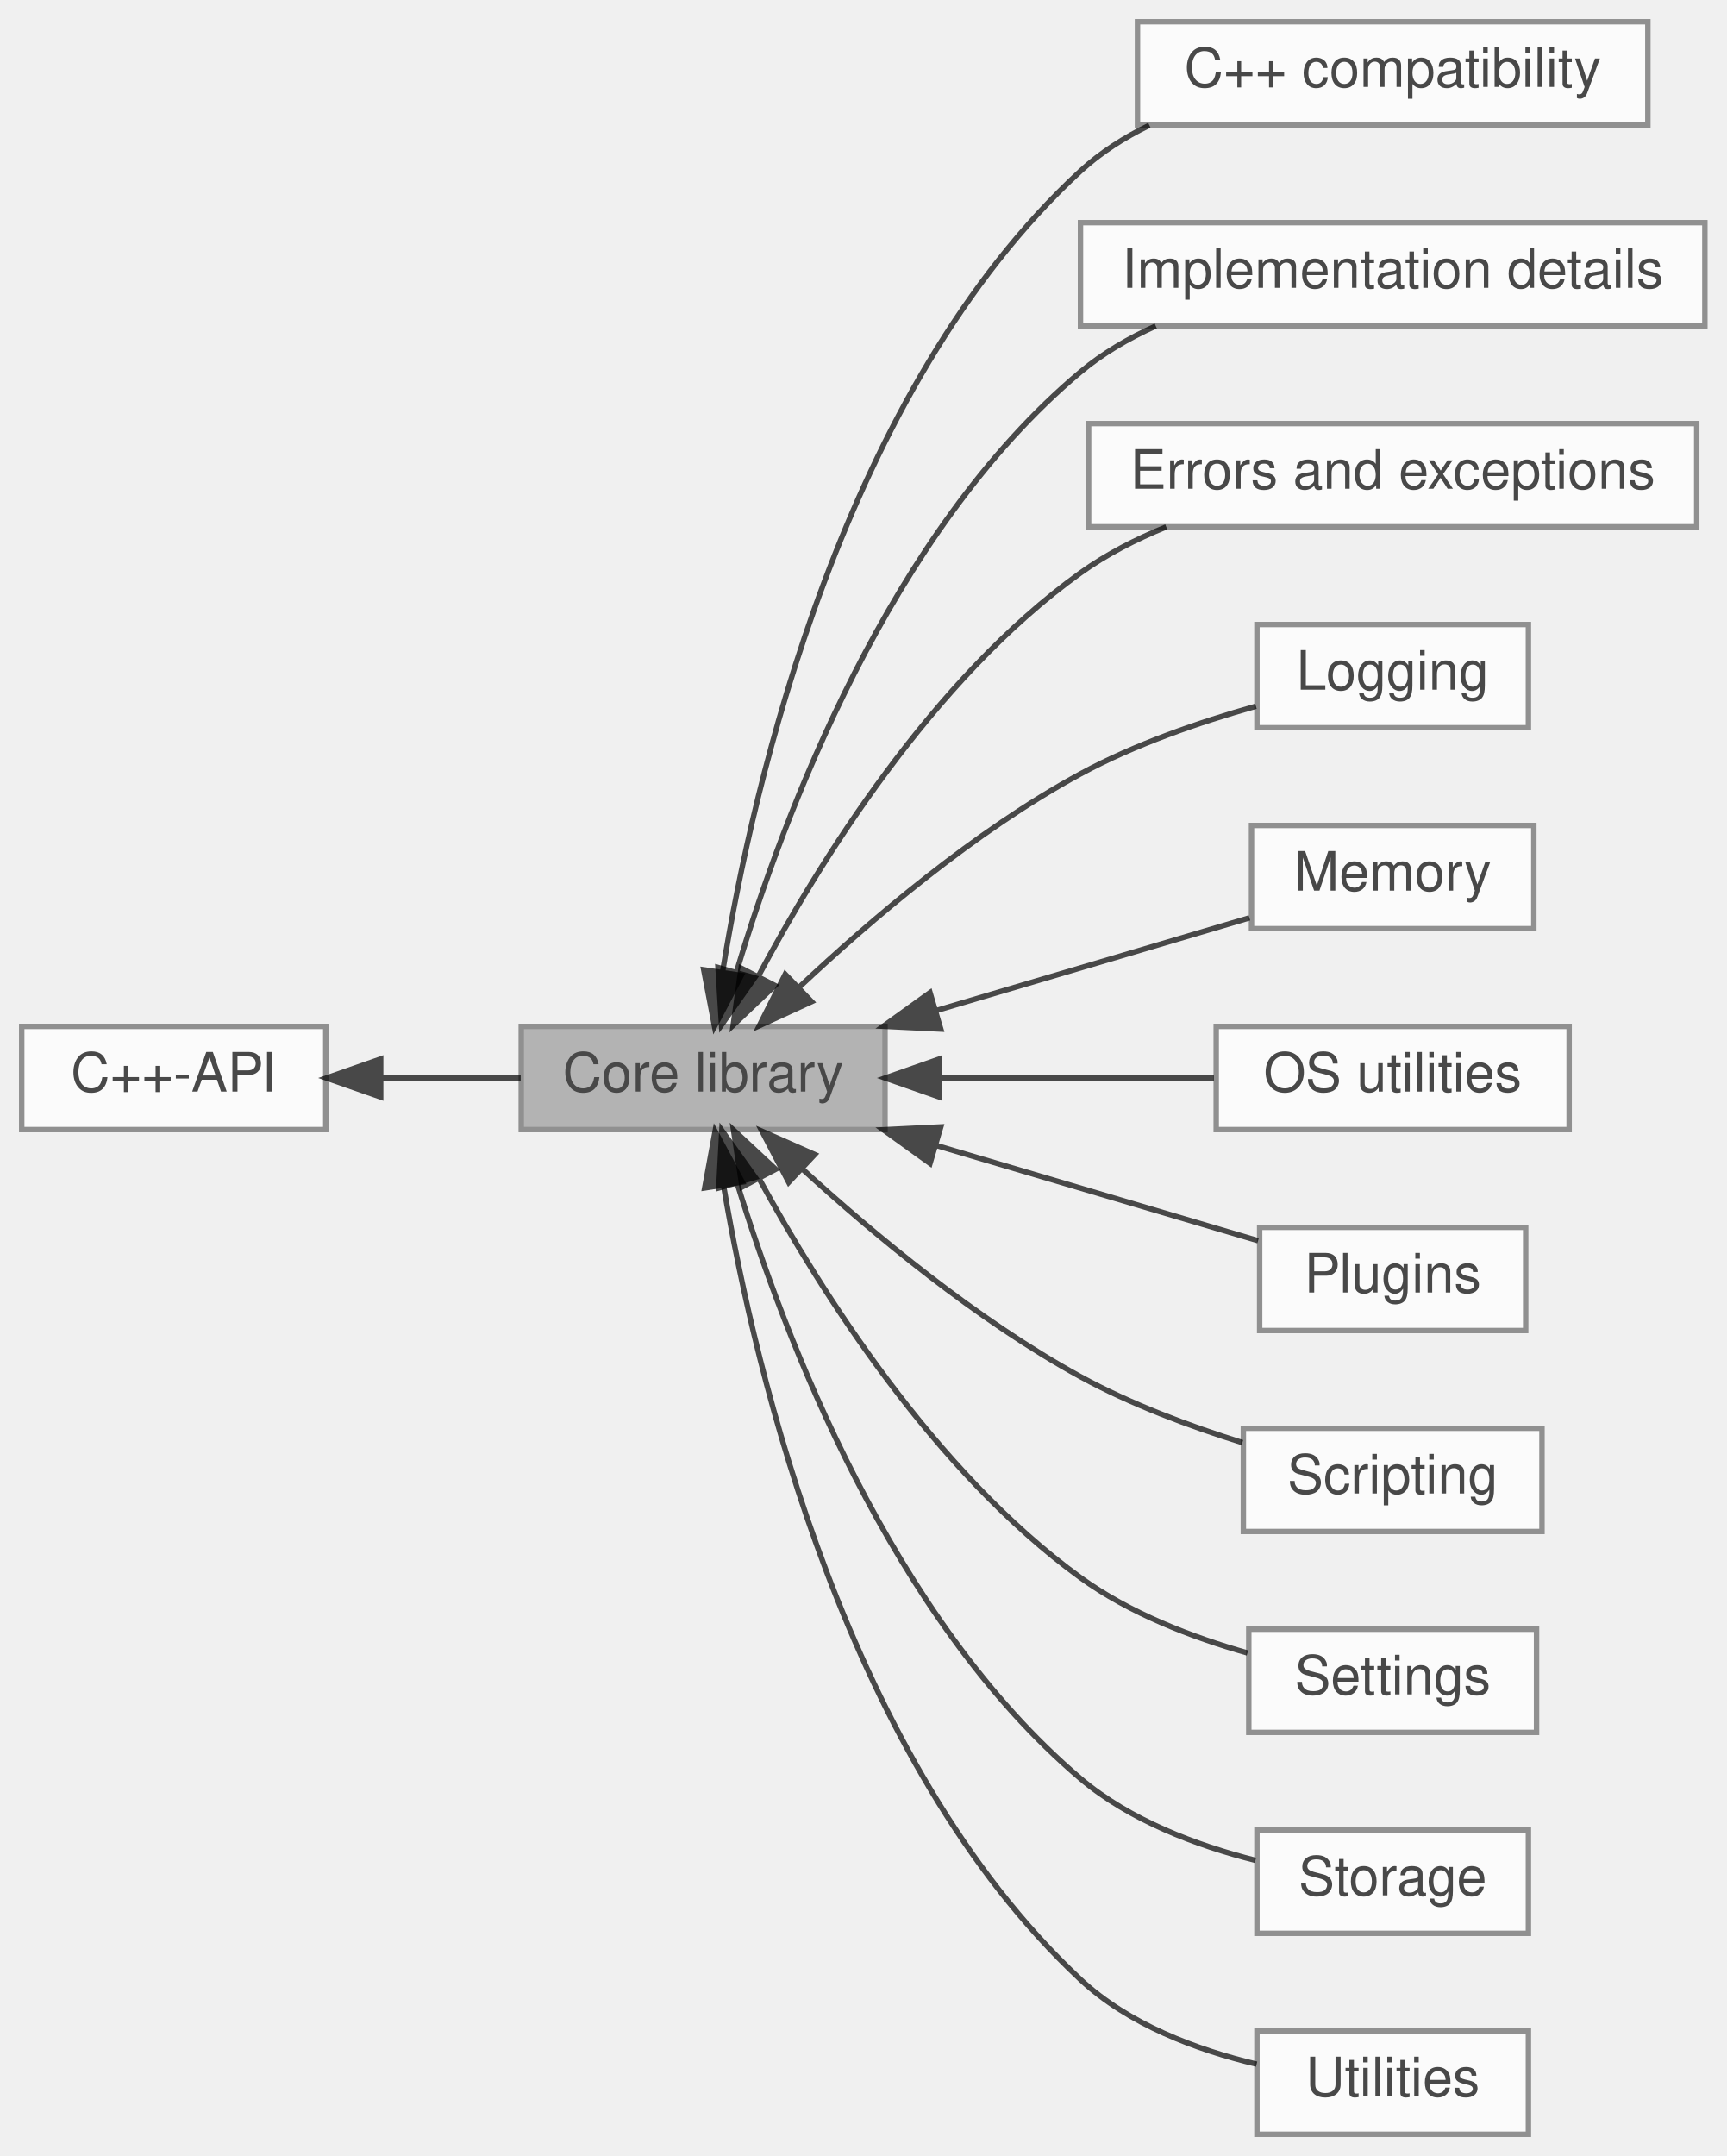
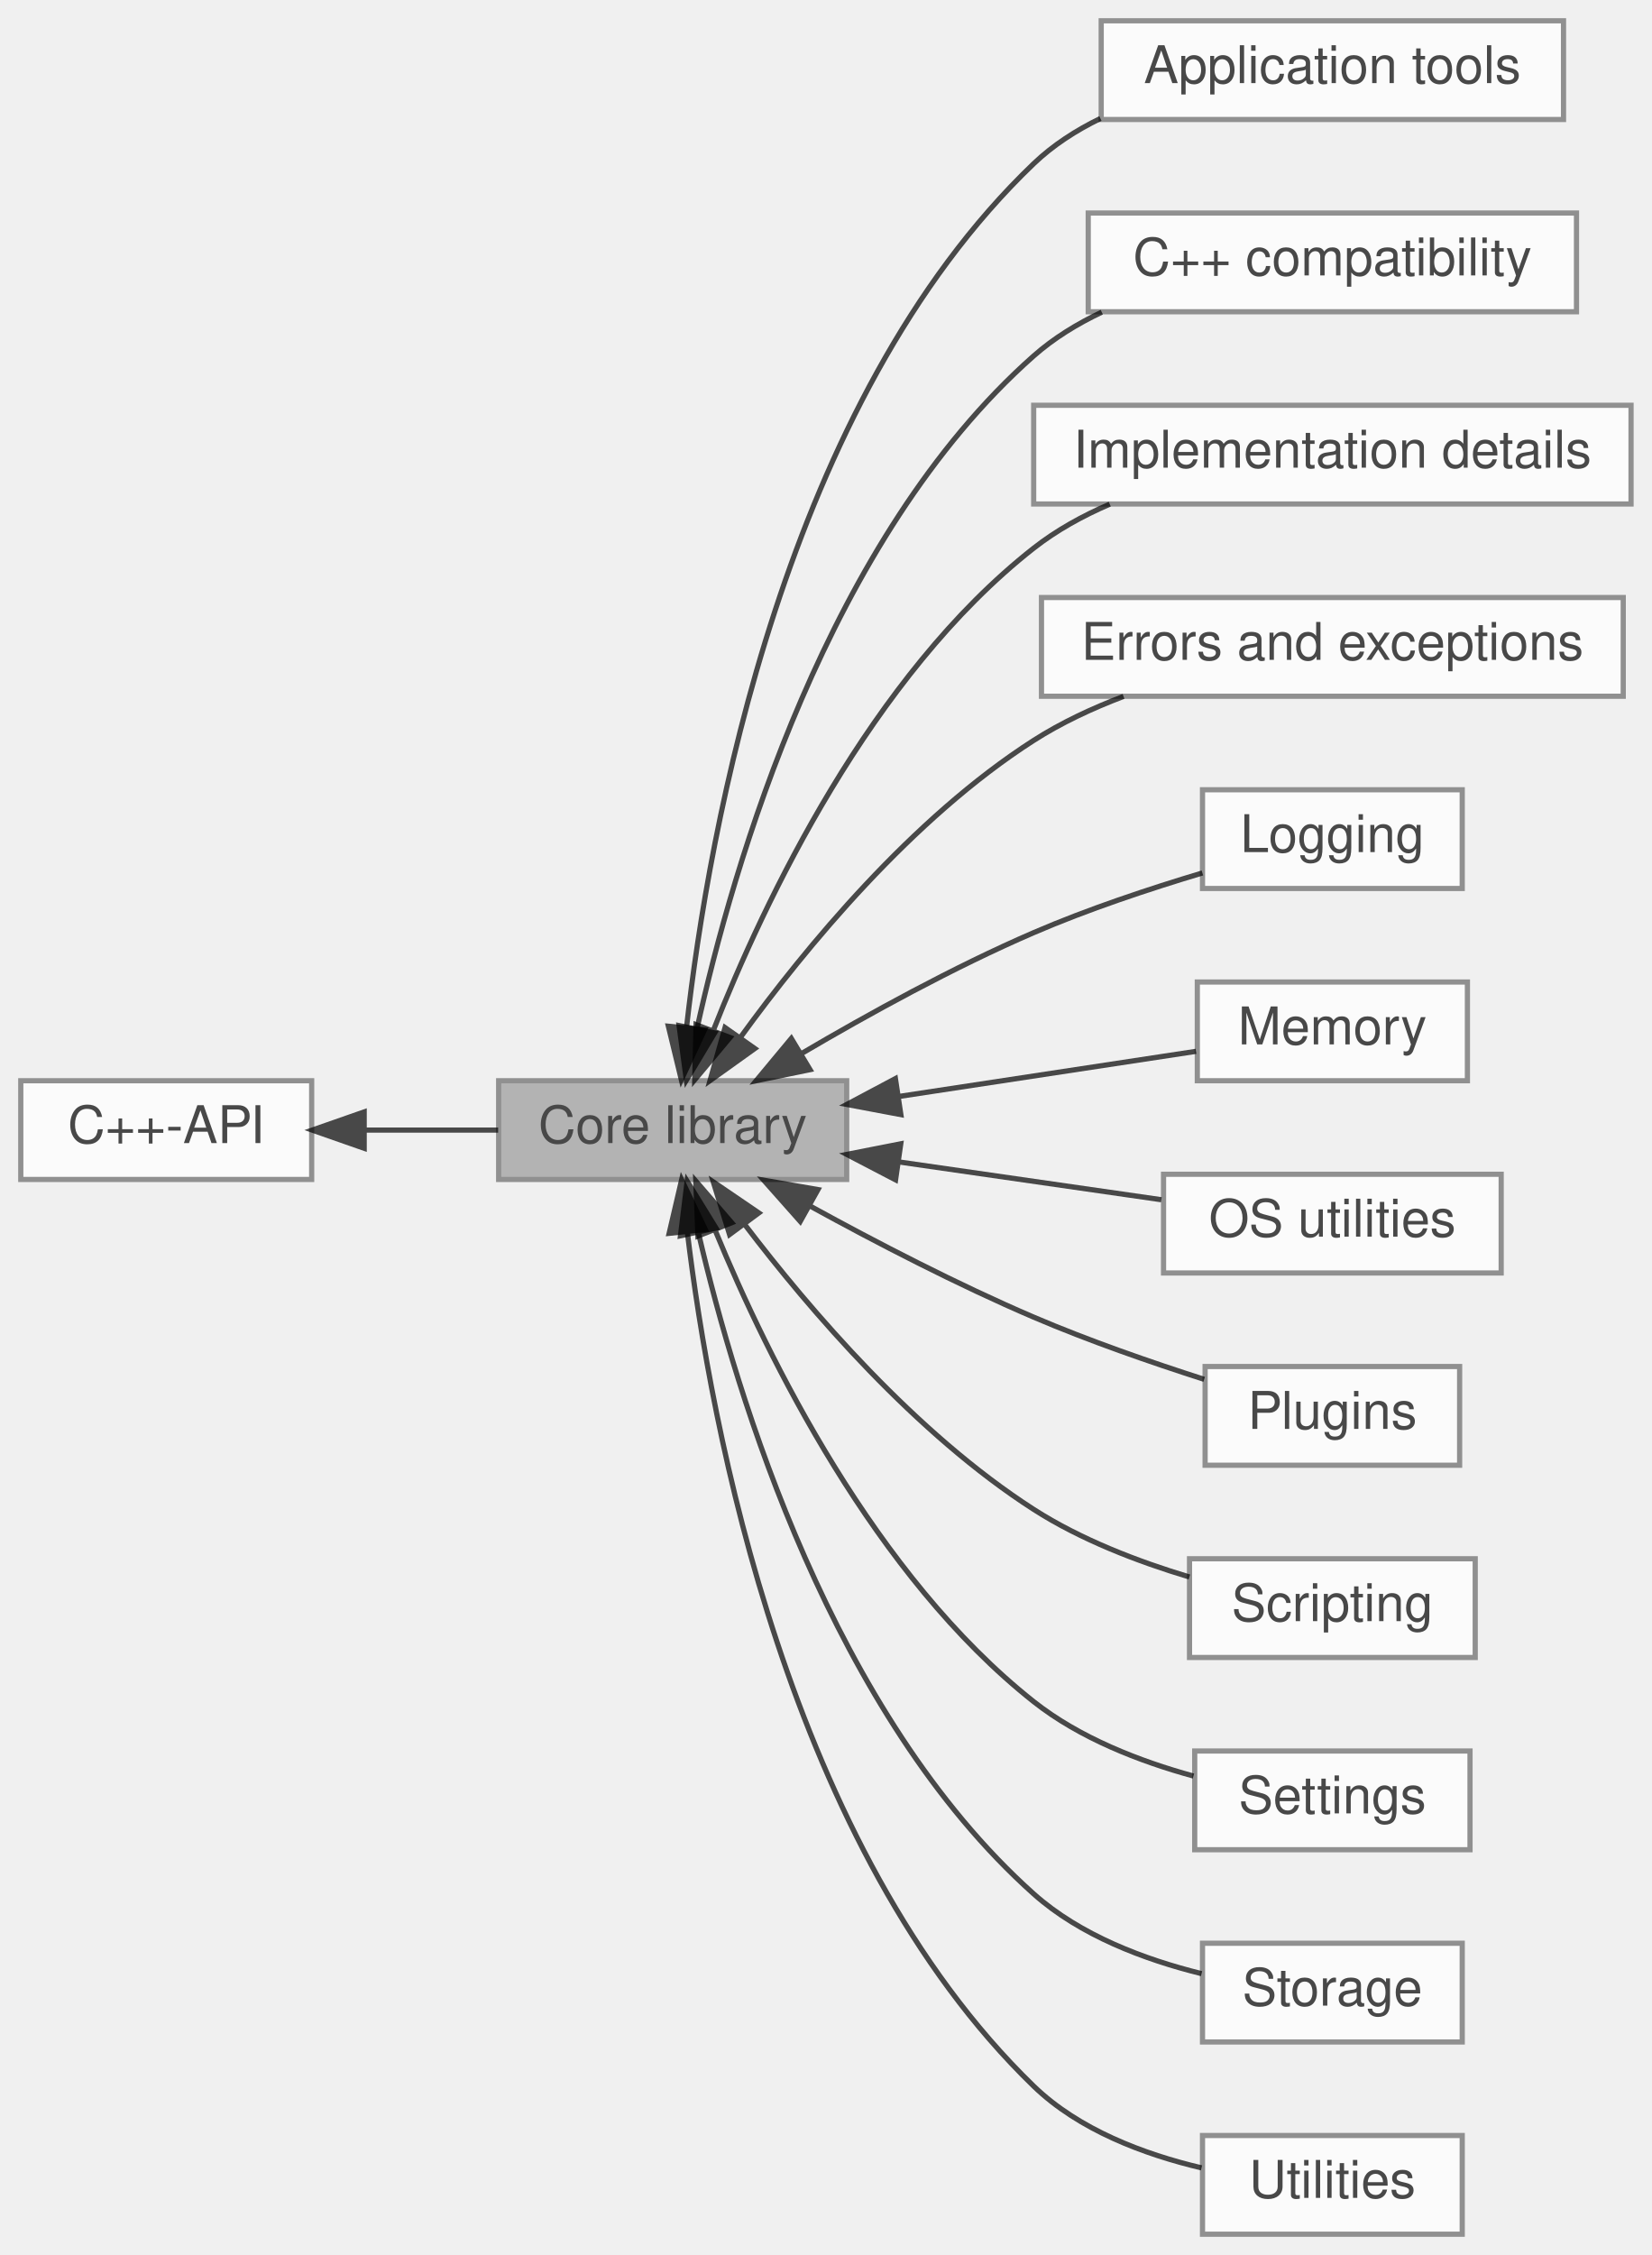
- <svg xmlns="http://www.w3.org/2000/svg" xmlns:xlink="http://www.w3.org/1999/xlink" width="318pt" height="397pt" viewBox="0.00 0.00 318.00 397.00">
+ <svg xmlns="http://www.w3.org/2000/svg" xmlns:xlink="http://www.w3.org/1999/xlink" width="318pt" height="434pt" viewBox="0.00 0.00 318.00 434.00">
  <svg id="main" version="1.1" xml:space="preserve">
    <style type="text/css">
.node, .edge {opacity: 0.7;}
.node.selected, .edge.selected {opacity: 1;}
.edge:hover path { stroke: red; }
.edge:hover polygon { stroke: red; fill: red; }
</style>
    <svg id="graph" class="graph">
-       <g id="graph0" class="graph" transform="scale(1 1) rotate(0) translate(4 393)">
+       <g id="graph0" class="graph" transform="scale(1 1) rotate(0) translate(4 430)">
        <g id="Node000002" class="node">
          <g id="a_Node000002">
            <a xlink:href="group__api.html" target="_top" xlink:title="The C++ application programming interface.">
-               <polygon fill="white" stroke="#666666" points="56,-204 0,-204 0,-185 56,-185 56,-204" />
-               <text text-anchor="middle" x="28" y="-192" font-family="Helvetica,sans-Serif" font-size="10.00">C++-API</text>
+               <polygon fill="white" stroke="#666666" points="56,-222 0,-222 0,-203 56,-203 56,-222" />
+               <text text-anchor="middle" x="28" y="-210" font-family="Helvetica,sans-Serif" font-size="10.00">C++-API</text>
            </a>
          </g>
        </g>
        <g id="Node000001" class="node">
          <g id="a_Node000001">
            <a xlink:title=" ">
-               <polygon fill="#999999" stroke="#666666" points="159,-204 92,-204 92,-185 159,-185 159,-204" />
-               <text text-anchor="middle" x="125.5" y="-192" font-family="Helvetica,sans-Serif" font-size="10.00">Core library</text>
+               <polygon fill="#999999" stroke="#666666" points="159,-222 92,-222 92,-203 159,-203 159,-222" />
+               <text text-anchor="middle" x="125.5" y="-210" font-family="Helvetica,sans-Serif" font-size="10.00">Core library</text>
            </a>
          </g>
        </g>
        <g id="edge1" class="edge">
-           <path fill="none" stroke="black" d="M66.16,-194.5C74.65,-194.5 83.61,-194.5 91.9,-194.5" />
-           <polygon fill="black" stroke="black" points="66.11,-191 56.11,-194.5 66.11,-198 66.11,-191" />
+           <path fill="none" stroke="black" d="M66.16,-212.5C74.65,-212.5 83.61,-212.5 91.9,-212.5" />
+           <polygon fill="black" stroke="black" points="66.11,-209 56.11,-212.5 66.11,-216 66.11,-209" />
+         </g>
+         <g id="Node000013" class="node">
+           <g id="a_Node000013">
+             <a xlink:href="group__api-core-app.html" target="_top" xlink:title=" ">
+               <polygon fill="white" stroke="#666666" points="297,-426 208,-426 208,-407 297,-407 297,-426" />
+               <text text-anchor="middle" x="252.5" y="-414" font-family="Helvetica,sans-Serif" font-size="10.00">Application tools</text>
+             </a>
+           </g>
+         </g>
+         <g id="edge12" class="edge">
+           <path fill="none" stroke="black" d="M128.18,-232.39C132.44,-270.16 147,-352.59 195,-398.5 198.72,-402.06 203.14,-404.91 207.85,-407.2" />
+           <polygon fill="black" stroke="black" points="131.64,-231.8 127.17,-222.19 124.67,-232.49 131.64,-231.8" />
        </g>
        <g id="Node000011" class="node">
          <g id="a_Node000011">
            <a xlink:href="group__api-core-cpp.html" target="_top" xlink:title=" ">
              <polygon fill="white" stroke="#666666" points="299.5,-389 205.5,-389 205.5,-370 299.5,-370 299.5,-389" />
              <text text-anchor="middle" x="252.5" y="-377" font-family="Helvetica,sans-Serif" font-size="10.00">C++ compatibility</text>
            </a>
          </g>
        </g>
        <g id="edge10" class="edge">
-           <path fill="none" stroke="black" d="M129.12,-214.26C134.77,-249.02 151.33,-321.23 195,-361.5 198.71,-364.92 203.07,-367.69 207.69,-369.93" />
-           <polygon fill="black" stroke="black" points="132.53,-213.39 127.6,-204.01 125.61,-214.42 132.53,-213.39" />
+           <path fill="none" stroke="black" d="M130.16,-231.93C137.13,-263.62 155.32,-326.41 195,-361.5 198.86,-364.91 203.36,-367.67 208.11,-369.92" />
+           <polygon fill="black" stroke="black" points="133.58,-231.2 128.14,-222.11 126.73,-232.61 133.58,-231.2" />
        </g>
-         <g id="Node000013" class="node">
-           <g id="a_Node000013">
+         <g id="Node000014" class="node">
+           <g id="a_Node000014">
            <a xlink:href="group__api-core-details.html" target="_top" xlink:title=" ">
              <polygon fill="white" stroke="#666666" points="310,-352 195,-352 195,-333 310,-333 310,-352" />
              <text text-anchor="middle" x="252.5" y="-340" font-family="Helvetica,sans-Serif" font-size="10.00">Implementation details</text>
            </a>
          </g>
        </g>
-         <g id="edge12" class="edge">
-           <path fill="none" stroke="black" d="M131.71,-214.23C140.21,-242.67 159.78,-295 195,-324.5 199.1,-327.94 203.87,-330.72 208.87,-332.97" />
-           <polygon fill="black" stroke="black" points="134.98,-212.95 128.89,-204.28 128.24,-214.85 134.98,-212.95" />
+         <g id="edge13" class="edge">
+           <path fill="none" stroke="black" d="M133.31,-231.65C143.13,-256.58 163.62,-299.88 195,-324.5 199.37,-327.93 204.42,-330.72 209.65,-332.97" />
+           <polygon fill="black" stroke="black" points="136.55,-230.32 129.75,-222.19 130,-232.79 136.55,-230.32" />
        </g>
        <g id="Node000003" class="node">
          <g id="a_Node000003">
            <a xlink:href="group__api-core-exception.html" target="_top" xlink:title=" ">
              <polygon fill="white" stroke="#666666" points="308.5,-315 196.5,-315 196.5,-296 308.5,-296 308.5,-315" />
              <text text-anchor="middle" x="252.5" y="-303" font-family="Helvetica,sans-Serif" font-size="10.00">Errors and exceptions</text>
            </a>
          </g>
        </g>
        <g id="edge2" class="edge">
-           <path fill="none" stroke="black" d="M135.62,-213.15C146.81,-234.16 167.71,-267.93 195,-287.5 199.77,-290.92 205.21,-293.71 210.8,-295.98" />
-           <polygon fill="black" stroke="black" points="138.72,-211.53 131.04,-204.23 132.49,-214.73 138.72,-211.53" />
+           <path fill="none" stroke="black" d="M138.67,-230.52C151,-247.5 171.57,-272.5 195,-287.5 200.29,-290.89 206.26,-293.68 212.3,-295.97" />
+           <polygon fill="black" stroke="black" points="141.31,-228.2 132.69,-222.03 135.58,-232.23 141.31,-228.2" />
        </g>
        <g id="Node000004" class="node">
          <g id="a_Node000004">
            <a xlink:href="group__api-core-log.html" target="_top" xlink:title=" ">
              <polygon fill="white" stroke="#666666" points="277.5,-278 227.5,-278 227.5,-259 277.5,-259 277.5,-278" />
              <text text-anchor="middle" x="252.5" y="-266" font-family="Helvetica,sans-Serif" font-size="10.00">Logging</text>
            </a>
          </g>
        </g>
        <g id="edge3" class="edge">
-           <path fill="none" stroke="black" d="M143.17,-211.2C156.29,-223.53 175.54,-239.95 195,-250.5 205.05,-255.95 217,-260.05 227.32,-262.96" />
-           <polygon fill="black" stroke="black" points="145.48,-208.56 135.85,-204.13 140.62,-213.6 145.48,-208.56" />
+           <path fill="none" stroke="black" d="M150.28,-227.22C163.2,-234.82 179.63,-243.87 195,-250.5 205.4,-254.99 217.29,-258.94 227.48,-261.99" />
+           <polygon fill="black" stroke="black" points="151.94,-224.14 141.57,-222 148.34,-230.14 151.94,-224.14" />
        </g>
        <g id="Node000005" class="node">
          <g id="a_Node000005">
            <a xlink:href="group__api-core-memory.html" target="_top" xlink:title=" ">
              <polygon fill="white" stroke="#666666" points="278.5,-241 226.5,-241 226.5,-222 278.5,-222 278.5,-241" />
              <text text-anchor="middle" x="252.5" y="-229" font-family="Helvetica,sans-Serif" font-size="10.00">Memory</text>
            </a>
          </g>
        </g>
        <g id="edge4" class="edge">
-           <path fill="none" stroke="black" d="M168.39,-206.9C187.51,-212.56 209.55,-219.08 226.12,-223.99" />
-           <polygon fill="black" stroke="black" points="169.27,-203.51 158.69,-204.03 167.29,-210.22 169.27,-203.51" />
+           <path fill="none" stroke="black" d="M168.97,-218.96C188.01,-221.85 209.83,-225.17 226.25,-227.66" />
+           <polygon fill="black" stroke="black" points="169.43,-215.48 159.02,-217.44 168.38,-222.41 169.43,-215.48" />
        </g>
        <g id="Node000012" class="node">
          <g id="a_Node000012">
            <a xlink:href="group__api-core-os.html" target="_top" xlink:title=" ">
              <polygon fill="white" stroke="#666666" points="285,-204 220,-204 220,-185 285,-185 285,-204" />
              <text text-anchor="middle" x="252.5" y="-192" font-family="Helvetica,sans-Serif" font-size="10.00">OS utilities</text>
            </a>
          </g>
        </g>
        <g id="edge11" class="edge">
-           <path fill="none" stroke="black" d="M169.47,-194.5C185.91,-194.5 204.35,-194.5 219.58,-194.5" />
-           <polygon fill="black" stroke="black" points="169.02,-191 159.02,-194.5 169.02,-198 169.02,-191" />
+           <path fill="none" stroke="black" d="M169.01,-206.38C185.56,-204 204.21,-201.31 219.58,-199.1" />
+           <polygon fill="black" stroke="black" points="168.41,-202.93 159.02,-207.82 169.41,-209.86 168.41,-202.93" />
        </g>
        <g id="Node000009" class="node">
          <g id="a_Node000009">
            <a xlink:href="group__api-core-plugin.html" target="_top" xlink:title=" ">
              <polygon fill="white" stroke="#666666" points="277,-167 228,-167 228,-148 277,-148 277,-167" />
              <text text-anchor="middle" x="252.5" y="-155" font-family="Helvetica,sans-Serif" font-size="10.00">Plugins</text>
            </a>
          </g>
        </g>
        <g id="edge8" class="edge">
-           <path fill="none" stroke="black" d="M168.39,-182.1C188.14,-176.25 210.98,-169.49 227.71,-164.54" />
-           <polygon fill="black" stroke="black" points="167.29,-178.78 158.69,-184.97 169.27,-185.49 167.29,-178.78" />
+           <path fill="none" stroke="black" d="M152.07,-197.82C164.75,-190.86 180.43,-182.73 195,-176.5 205.56,-171.98 217.59,-167.81 227.82,-164.53" />
+           <polygon fill="black" stroke="black" points="150.06,-194.93 143.03,-202.86 153.47,-201.05 150.06,-194.93" />
        </g>
        <g id="Node000006" class="node">
          <g id="a_Node000006">
            <a xlink:href="group__api-core-script.html" target="_top" xlink:title=" ">
              <polygon fill="white" stroke="#666666" points="280,-130 225,-130 225,-111 280,-111 280,-130" />
              <text text-anchor="middle" x="252.5" y="-118" font-family="Helvetica,sans-Serif" font-size="10.00">Scripting</text>
            </a>
          </g>
        </g>
        <g id="edge5" class="edge">
-           <path fill="none" stroke="black" d="M143.73,-177.79C156.88,-165.77 175.94,-149.92 195,-139.5 204.26,-134.44 215.11,-130.39 224.82,-127.36" />
-           <polygon fill="black" stroke="black" points="141.26,-175.3 136.35,-184.69 146.05,-180.41 141.26,-175.3" />
+           <path fill="none" stroke="black" d="M139.43,-194.25C151.94,-177.82 172.3,-154.08 195,-139.5 204.06,-133.68 215.08,-129.46 224.98,-126.49" />
+           <polygon fill="black" stroke="black" points="136.45,-192.4 133.32,-202.53 142.08,-196.56 136.45,-192.4" />
        </g>
        <g id="Node000007" class="node">
          <g id="a_Node000007">
            <a xlink:href="group__api-core-settings.html" target="_top" xlink:title=" ">
              <polygon fill="white" stroke="#666666" points="279,-93 226,-93 226,-74 279,-74 279,-93" />
              <text text-anchor="middle" x="252.5" y="-81" font-family="Helvetica,sans-Serif" font-size="10.00">Settings</text>
            </a>
          </g>
        </g>
        <g id="edge6" class="edge">
-           <path fill="none" stroke="black" d="M135.88,-175.85C147.2,-155.12 168.13,-121.99 195,-102.5 204.05,-95.94 215.52,-91.53 225.75,-88.63" />
-           <polygon fill="black" stroke="black" points="132.67,-174.44 131.1,-184.92 138.86,-177.7 132.67,-174.44" />
+           <path fill="none" stroke="black" d="M133.74,-193.07C143.84,-168.56 164.41,-126.69 195,-102.5 203.85,-95.5 215.4,-91.02 225.76,-88.18" />
+           <polygon fill="black" stroke="black" points="130.36,-192.11 129.95,-202.7 136.87,-194.68 130.36,-192.11" />
        </g>
        <g id="Node000008" class="node">
          <g id="a_Node000008">
            <a xlink:href="group__api-core-storage.html" target="_top" xlink:title=" ">
              <polygon fill="white" stroke="#666666" points="277.5,-56 227.5,-56 227.5,-37 277.5,-37 277.5,-56" />
              <text text-anchor="middle" x="252.5" y="-44" font-family="Helvetica,sans-Serif" font-size="10.00">Storage</text>
            </a>
          </g>
        </g>
        <g id="edge7" class="edge">
-           <path fill="none" stroke="black" d="M131.81,-174.99C140.45,-146.86 160.18,-95.04 195,-65.5 204.08,-57.8 216.4,-53.18 227.22,-50.44" />
-           <polygon fill="black" stroke="black" points="128.38,-174.26 128.95,-184.84 135.1,-176.21 128.38,-174.26" />
+           <path fill="none" stroke="black" d="M130.5,-192.54C137.82,-161.1 156.3,-100.1 195,-65.5 203.95,-57.5 216.39,-52.85 227.32,-50.15" />
+           <polygon fill="black" stroke="black" points="127,-192.16 128.29,-202.67 133.84,-193.65 127,-192.16" />
        </g>
        <g id="Node000010" class="node">
          <g id="a_Node000010">
            <a xlink:href="group__api-core-util.html" target="_top" xlink:title=" ">
              <polygon fill="white" stroke="#666666" points="277.5,-19 227.5,-19 227.5,0 277.5,0 277.5,-19" />
              <text text-anchor="middle" x="252.5" y="-7" font-family="Helvetica,sans-Serif" font-size="10.00">Utilities</text>
            </a>
          </g>
        </g>
        <g id="edge9" class="edge">
-           <path fill="none" stroke="black" d="M129.31,-174.43C135.19,-139.8 152.04,-68.68 195,-28.5 203.84,-20.23 216.41,-15.55 227.44,-12.91" />
-           <polygon fill="black" stroke="black" points="125.79,-174.26 127.71,-184.68 132.71,-175.34 125.79,-174.26" />
+           <path fill="none" stroke="black" d="M128.32,-192.89C132.8,-155.63 147.74,-74.28 195,-28.5 203.7,-20.08 216.25,-15.38 227.31,-12.77" />
+           <polygon fill="black" stroke="black" points="124.82,-192.63 127.23,-202.95 131.78,-193.38 124.82,-192.63" />
        </g>
      </g>
    </svg>
  </svg>
  <style type="text/css">

[data-mouse-over-selected='false'] { opacity: 0.7; }
[data-mouse-over-selected='true']  { opacity: 1.0; }

</style>
</svg>
